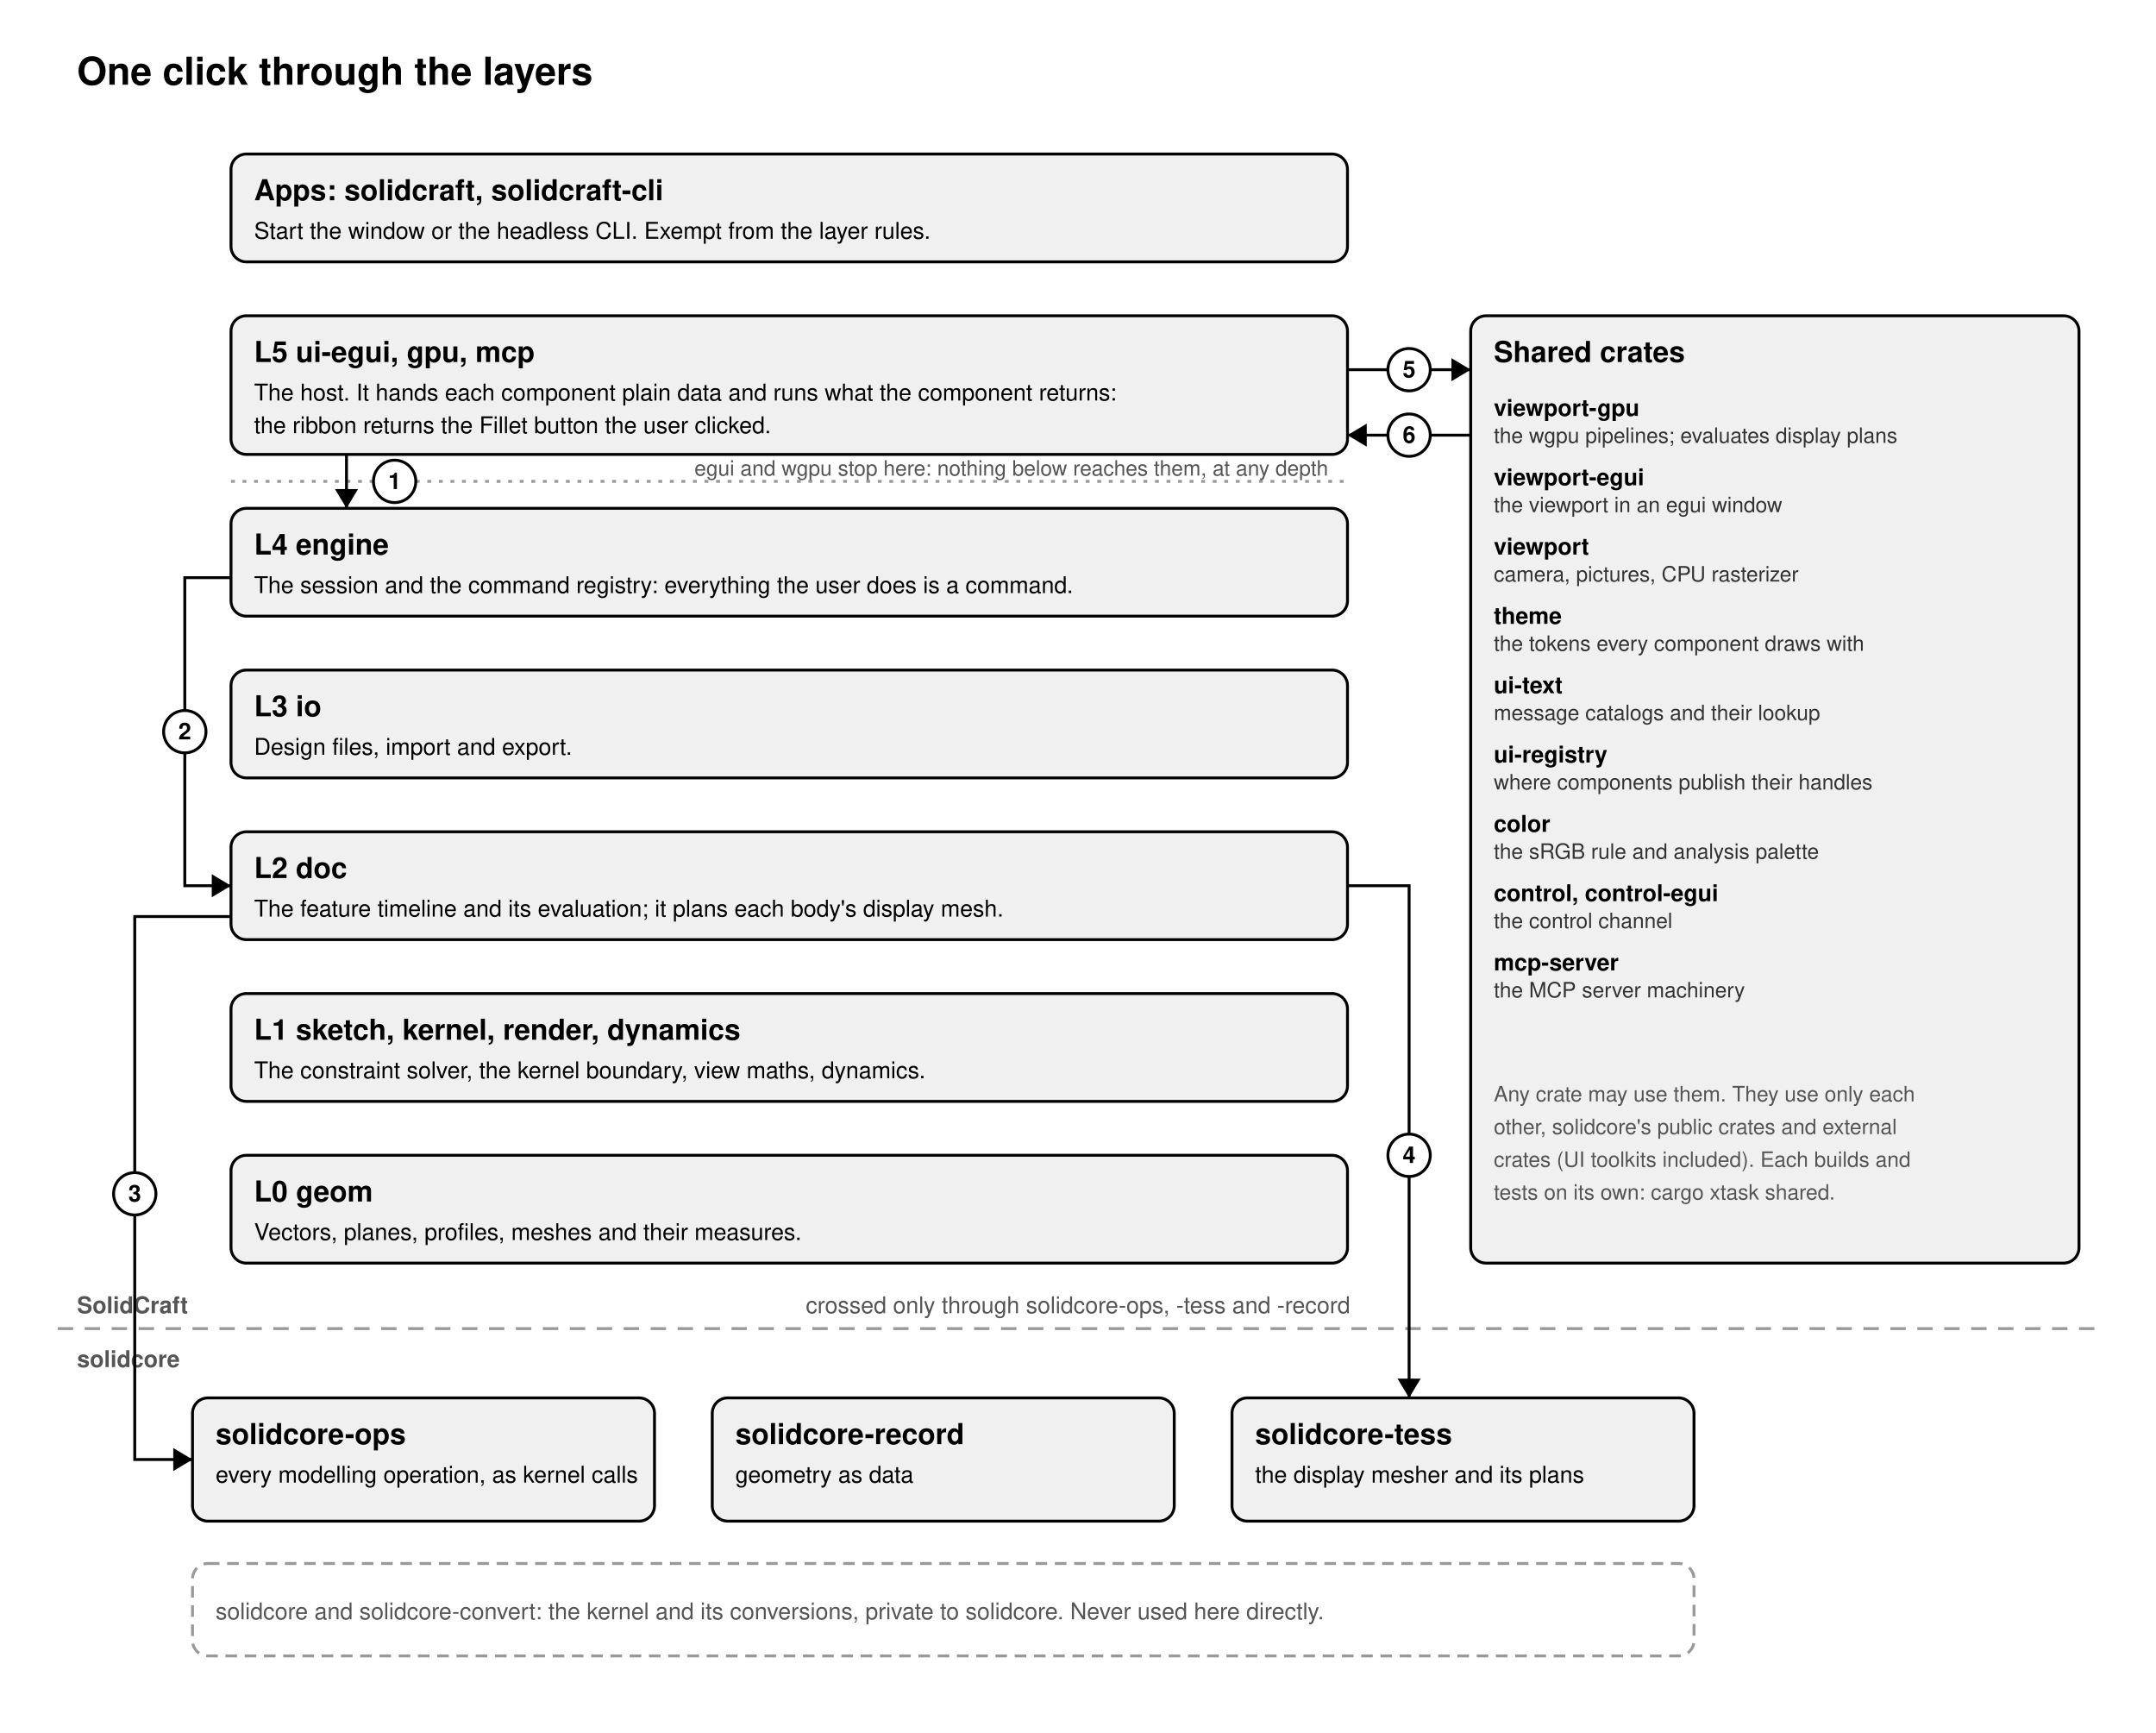
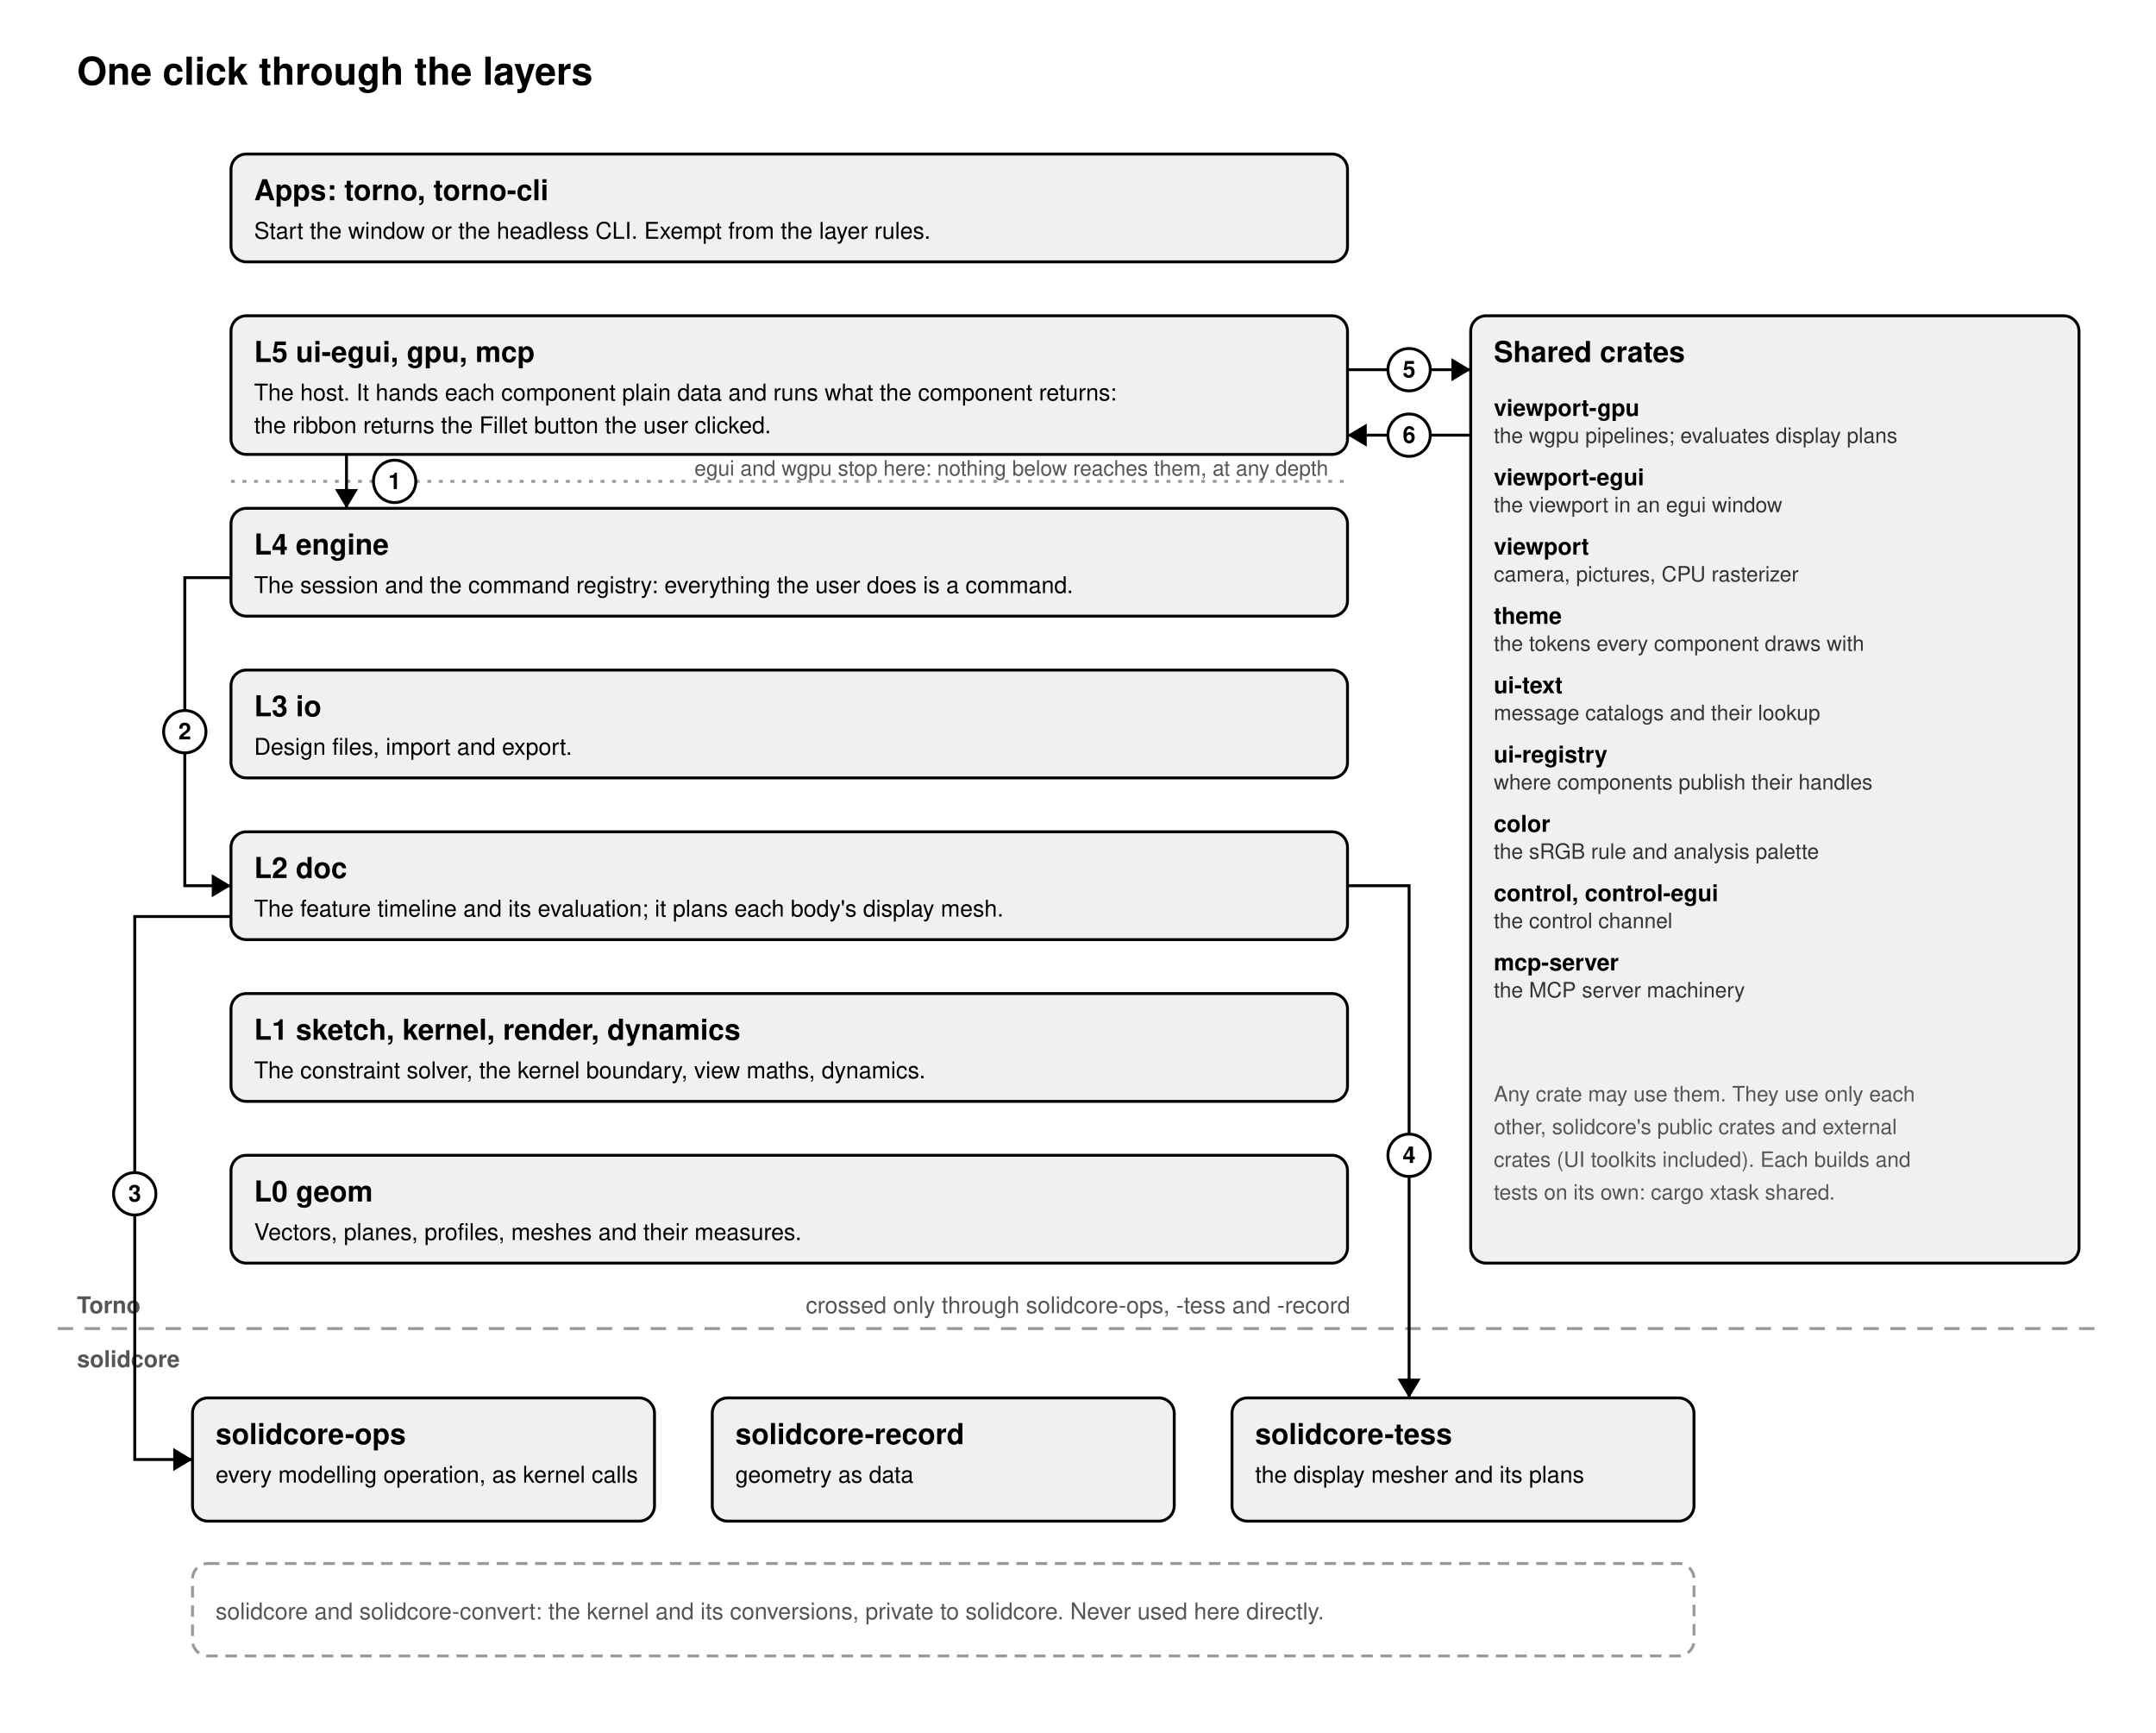
<svg xmlns="http://www.w3.org/2000/svg" width="1120" height="900" viewBox="0 0 1120 900">
  <rect x="0" y="0" width="1120" height="900" fill="#ffffff" />
  <text x="40" y="44" font-family="Helvetica" font-size="20" font-weight="bold" fill="#000000">One click through the layers</text>
  <rect x="120" y="80" width="580" height="56" rx="8" fill="#f0f0f0" stroke="#000000" stroke-width="1.5" />
-   <text x="132" y="104" font-family="Helvetica" font-size="15" font-weight="bold" fill="#000000">Apps: solidcraft, solidcraft-cli</text>
+   <text x="132" y="104" font-family="Helvetica" font-size="15" font-weight="bold" fill="#000000">Apps: torno, torno-cli</text>
  <text x="132" y="124" font-family="Helvetica" font-size="12" fill="#000000">Start the window or the headless CLI. Exempt from the layer rules.</text>
  <rect x="120" y="164" width="580" height="72" rx="8" fill="#f0f0f0" stroke="#000000" stroke-width="1.5" />
  <text x="132" y="188" font-family="Helvetica" font-size="15" font-weight="bold" fill="#000000">L5  ui-egui, gpu, mcp</text>
  <text x="132" y="208" font-family="Helvetica" font-size="12" fill="#000000">The host. It hands each component plain data and runs what the component returns:</text>
  <text x="132" y="225" font-family="Helvetica" font-size="12" fill="#000000">the ribbon returns the Fillet button the user clicked.</text>
  <path d="M120 250 L700 250" fill="none" stroke="#999999" stroke-width="1.5" stroke-dasharray="2 4" />
  <text x="690" y="247" font-family="Helvetica" font-size="11" text-anchor="end" fill="#555555">egui and wgpu stop here: nothing below reaches them, at any depth</text>
  <rect x="120" y="264" width="580" height="56" rx="8" fill="#f0f0f0" stroke="#000000" stroke-width="1.5" />
  <text x="132" y="288" font-family="Helvetica" font-size="15" font-weight="bold" fill="#000000">L4  engine</text>
  <text x="132" y="308" font-family="Helvetica" font-size="12" fill="#000000">The session and the command registry: everything the user does is a command.</text>
  <rect x="120" y="348" width="580" height="56" rx="8" fill="#f0f0f0" stroke="#000000" stroke-width="1.5" />
  <text x="132" y="372" font-family="Helvetica" font-size="15" font-weight="bold" fill="#000000">L3  io</text>
  <text x="132" y="392" font-family="Helvetica" font-size="12" fill="#000000">Design files, import and export.</text>
  <rect x="120" y="432" width="580" height="56" rx="8" fill="#f0f0f0" stroke="#000000" stroke-width="1.5" />
  <text x="132" y="456" font-family="Helvetica" font-size="15" font-weight="bold" fill="#000000">L2  doc</text>
  <text x="132" y="476" font-family="Helvetica" font-size="12" fill="#000000">The feature timeline and its evaluation; it plans each body's display mesh.</text>
  <rect x="120" y="516" width="580" height="56" rx="8" fill="#f0f0f0" stroke="#000000" stroke-width="1.5" />
  <text x="132" y="540" font-family="Helvetica" font-size="15" font-weight="bold" fill="#000000">L1  sketch, kernel, render, dynamics</text>
  <text x="132" y="560" font-family="Helvetica" font-size="12" fill="#000000">The constraint solver, the kernel boundary, view maths, dynamics.</text>
  <rect x="120" y="600" width="580" height="56" rx="8" fill="#f0f0f0" stroke="#000000" stroke-width="1.5" />
  <text x="132" y="624" font-family="Helvetica" font-size="15" font-weight="bold" fill="#000000">L0  geom</text>
  <text x="132" y="644" font-family="Helvetica" font-size="12" fill="#000000">Vectors, planes, profiles, meshes and their measures.</text>
  <rect x="764" y="164" width="316" height="492" rx="8" fill="#f0f0f0" stroke="#000000" stroke-width="1.5" />
  <text x="776" y="188" font-family="Helvetica" font-size="15" font-weight="bold" fill="#000000">Shared crates</text>
  <text x="776" y="216" font-family="Helvetica" font-size="12" font-weight="bold" fill="#000000">viewport-gpu</text>
  <text x="776" y="230" font-family="Helvetica" font-size="11" fill="#333333">the wgpu pipelines; evaluates display plans</text>
  <text x="776" y="252" font-family="Helvetica" font-size="12" font-weight="bold" fill="#000000">viewport-egui</text>
  <text x="776" y="266" font-family="Helvetica" font-size="11" fill="#333333">the viewport in an egui window</text>
  <text x="776" y="288" font-family="Helvetica" font-size="12" font-weight="bold" fill="#000000">viewport</text>
  <text x="776" y="302" font-family="Helvetica" font-size="11" fill="#333333">camera, pictures, CPU rasterizer</text>
  <text x="776" y="324" font-family="Helvetica" font-size="12" font-weight="bold" fill="#000000">theme</text>
  <text x="776" y="338" font-family="Helvetica" font-size="11" fill="#333333">the tokens every component draws with</text>
  <text x="776" y="360" font-family="Helvetica" font-size="12" font-weight="bold" fill="#000000">ui-text</text>
  <text x="776" y="374" font-family="Helvetica" font-size="11" fill="#333333">message catalogs and their lookup</text>
  <text x="776" y="396" font-family="Helvetica" font-size="12" font-weight="bold" fill="#000000">ui-registry</text>
  <text x="776" y="410" font-family="Helvetica" font-size="11" fill="#333333">where components publish their handles</text>
  <text x="776" y="432" font-family="Helvetica" font-size="12" font-weight="bold" fill="#000000">color</text>
  <text x="776" y="446" font-family="Helvetica" font-size="11" fill="#333333">the sRGB rule and analysis palette</text>
  <text x="776" y="468" font-family="Helvetica" font-size="12" font-weight="bold" fill="#000000">control, control-egui</text>
  <text x="776" y="482" font-family="Helvetica" font-size="11" fill="#333333">the control channel</text>
  <text x="776" y="504" font-family="Helvetica" font-size="12" font-weight="bold" fill="#000000">mcp-server</text>
  <text x="776" y="518" font-family="Helvetica" font-size="11" fill="#333333">the MCP server machinery</text>
  <text x="776" y="572" font-family="Helvetica" font-size="11" fill="#555555">Any crate may use them. They use only each</text>
  <text x="776" y="589" font-family="Helvetica" font-size="11" fill="#555555">other, solidcore's public crates and external</text>
  <text x="776" y="606" font-family="Helvetica" font-size="11" fill="#555555">crates (UI toolkits included). Each builds and</text>
  <text x="776" y="623" font-family="Helvetica" font-size="11" fill="#555555">tests on its own: cargo xtask shared.</text>
  <path d="M30 690 L1090 690" fill="none" stroke="#999999" stroke-width="1.5" stroke-dasharray="8 6" />
-   <text x="40" y="682" font-family="Helvetica" font-size="12" font-weight="bold" fill="#555555">SolidCraft</text>
+   <text x="40" y="682" font-family="Helvetica" font-size="12" font-weight="bold" fill="#555555">Torno</text>
  <text x="40" y="710" font-family="Helvetica" font-size="12" font-weight="bold" fill="#555555">solidcore</text>
  <text x="560" y="682" font-family="Helvetica" font-size="12" text-anchor="middle" fill="#555555">crossed only through solidcore-ops, -tess and -record</text>
  <rect x="100" y="726" width="240" height="64" rx="8" fill="#f0f0f0" stroke="#000000" stroke-width="1.5" />
  <text x="112" y="750" font-family="Helvetica" font-size="15" font-weight="bold" fill="#000000">solidcore-ops</text>
  <text x="112" y="770" font-family="Helvetica" font-size="12" fill="#000000">every modelling operation, as kernel calls</text>
  <rect x="370" y="726" width="240" height="64" rx="8" fill="#f0f0f0" stroke="#000000" stroke-width="1.5" />
  <text x="382" y="750" font-family="Helvetica" font-size="15" font-weight="bold" fill="#000000">solidcore-record</text>
  <text x="382" y="770" font-family="Helvetica" font-size="12" fill="#000000">geometry as data</text>
  <rect x="640" y="726" width="240" height="64" rx="8" fill="#f0f0f0" stroke="#000000" stroke-width="1.5" />
  <text x="652" y="750" font-family="Helvetica" font-size="15" font-weight="bold" fill="#000000">solidcore-tess</text>
  <text x="652" y="770" font-family="Helvetica" font-size="12" fill="#000000">the display mesher and its plans</text>
  <rect x="100" y="812" width="780" height="48" rx="8" fill="#ffffff" stroke="#999999" stroke-width="1.5" stroke-dasharray="6 4" />
  <text x="112" y="841" font-family="Helvetica" font-size="12" fill="#555555">solidcore and solidcore-convert: the kernel and its conversions, private to solidcore. Never used here directly.</text>
  <path d="M180 236 L180 264" fill="none" stroke="#000000" stroke-width="1.5" />
  <path d="M180 264 L174 254 L186 254 Z" fill="#000000" />
  <circle cx="205" cy="250" r="11" fill="#ffffff" stroke="#000000" stroke-width="1.5" />
  <text x="205" y="254" font-family="Helvetica" font-size="12" font-weight="bold" text-anchor="middle" fill="#000000">1</text>
  <path d="M120 300 L96 300 L96 460 L120 460" fill="none" stroke="#000000" stroke-width="1.5" />
  <path d="M120 460 L110 454 L110 466 Z" fill="#000000" />
  <circle cx="96" cy="380" r="11" fill="#ffffff" stroke="#000000" stroke-width="1.5" />
  <text x="96" y="384" font-family="Helvetica" font-size="12" font-weight="bold" text-anchor="middle" fill="#000000">2</text>
  <path d="M120 476 L70 476 L70 758 L100 758" fill="none" stroke="#000000" stroke-width="1.5" />
  <path d="M100 758 L90 752 L90 764 Z" fill="#000000" />
  <circle cx="70" cy="620" r="11" fill="#ffffff" stroke="#000000" stroke-width="1.5" />
  <text x="70" y="624" font-family="Helvetica" font-size="12" font-weight="bold" text-anchor="middle" fill="#000000">3</text>
  <path d="M700 460 L732 460 L732 726" fill="none" stroke="#000000" stroke-width="1.5" />
  <path d="M732 726 L726 716 L738 716 Z" fill="#000000" />
  <circle cx="732" cy="600" r="11" fill="#ffffff" stroke="#000000" stroke-width="1.5" />
  <text x="732" y="604" font-family="Helvetica" font-size="12" font-weight="bold" text-anchor="middle" fill="#000000">4</text>
  <path d="M700 192 L764 192" fill="none" stroke="#000000" stroke-width="1.5" />
  <path d="M764 192 L754 186 L754 198 Z" fill="#000000" />
  <circle cx="732" cy="192" r="11" fill="#ffffff" stroke="#000000" stroke-width="1.5" />
  <text x="732" y="196" font-family="Helvetica" font-size="12" font-weight="bold" text-anchor="middle" fill="#000000">5</text>
  <path d="M764 226 L700 226" fill="none" stroke="#000000" stroke-width="1.5" />
  <path d="M700 226 L710 220 L710 232 Z" fill="#000000" />
  <circle cx="732" cy="226" r="11" fill="#ffffff" stroke="#000000" stroke-width="1.5" />
  <text x="732" y="230" font-family="Helvetica" font-size="12" font-weight="bold" text-anchor="middle" fill="#000000">6</text>
</svg>
